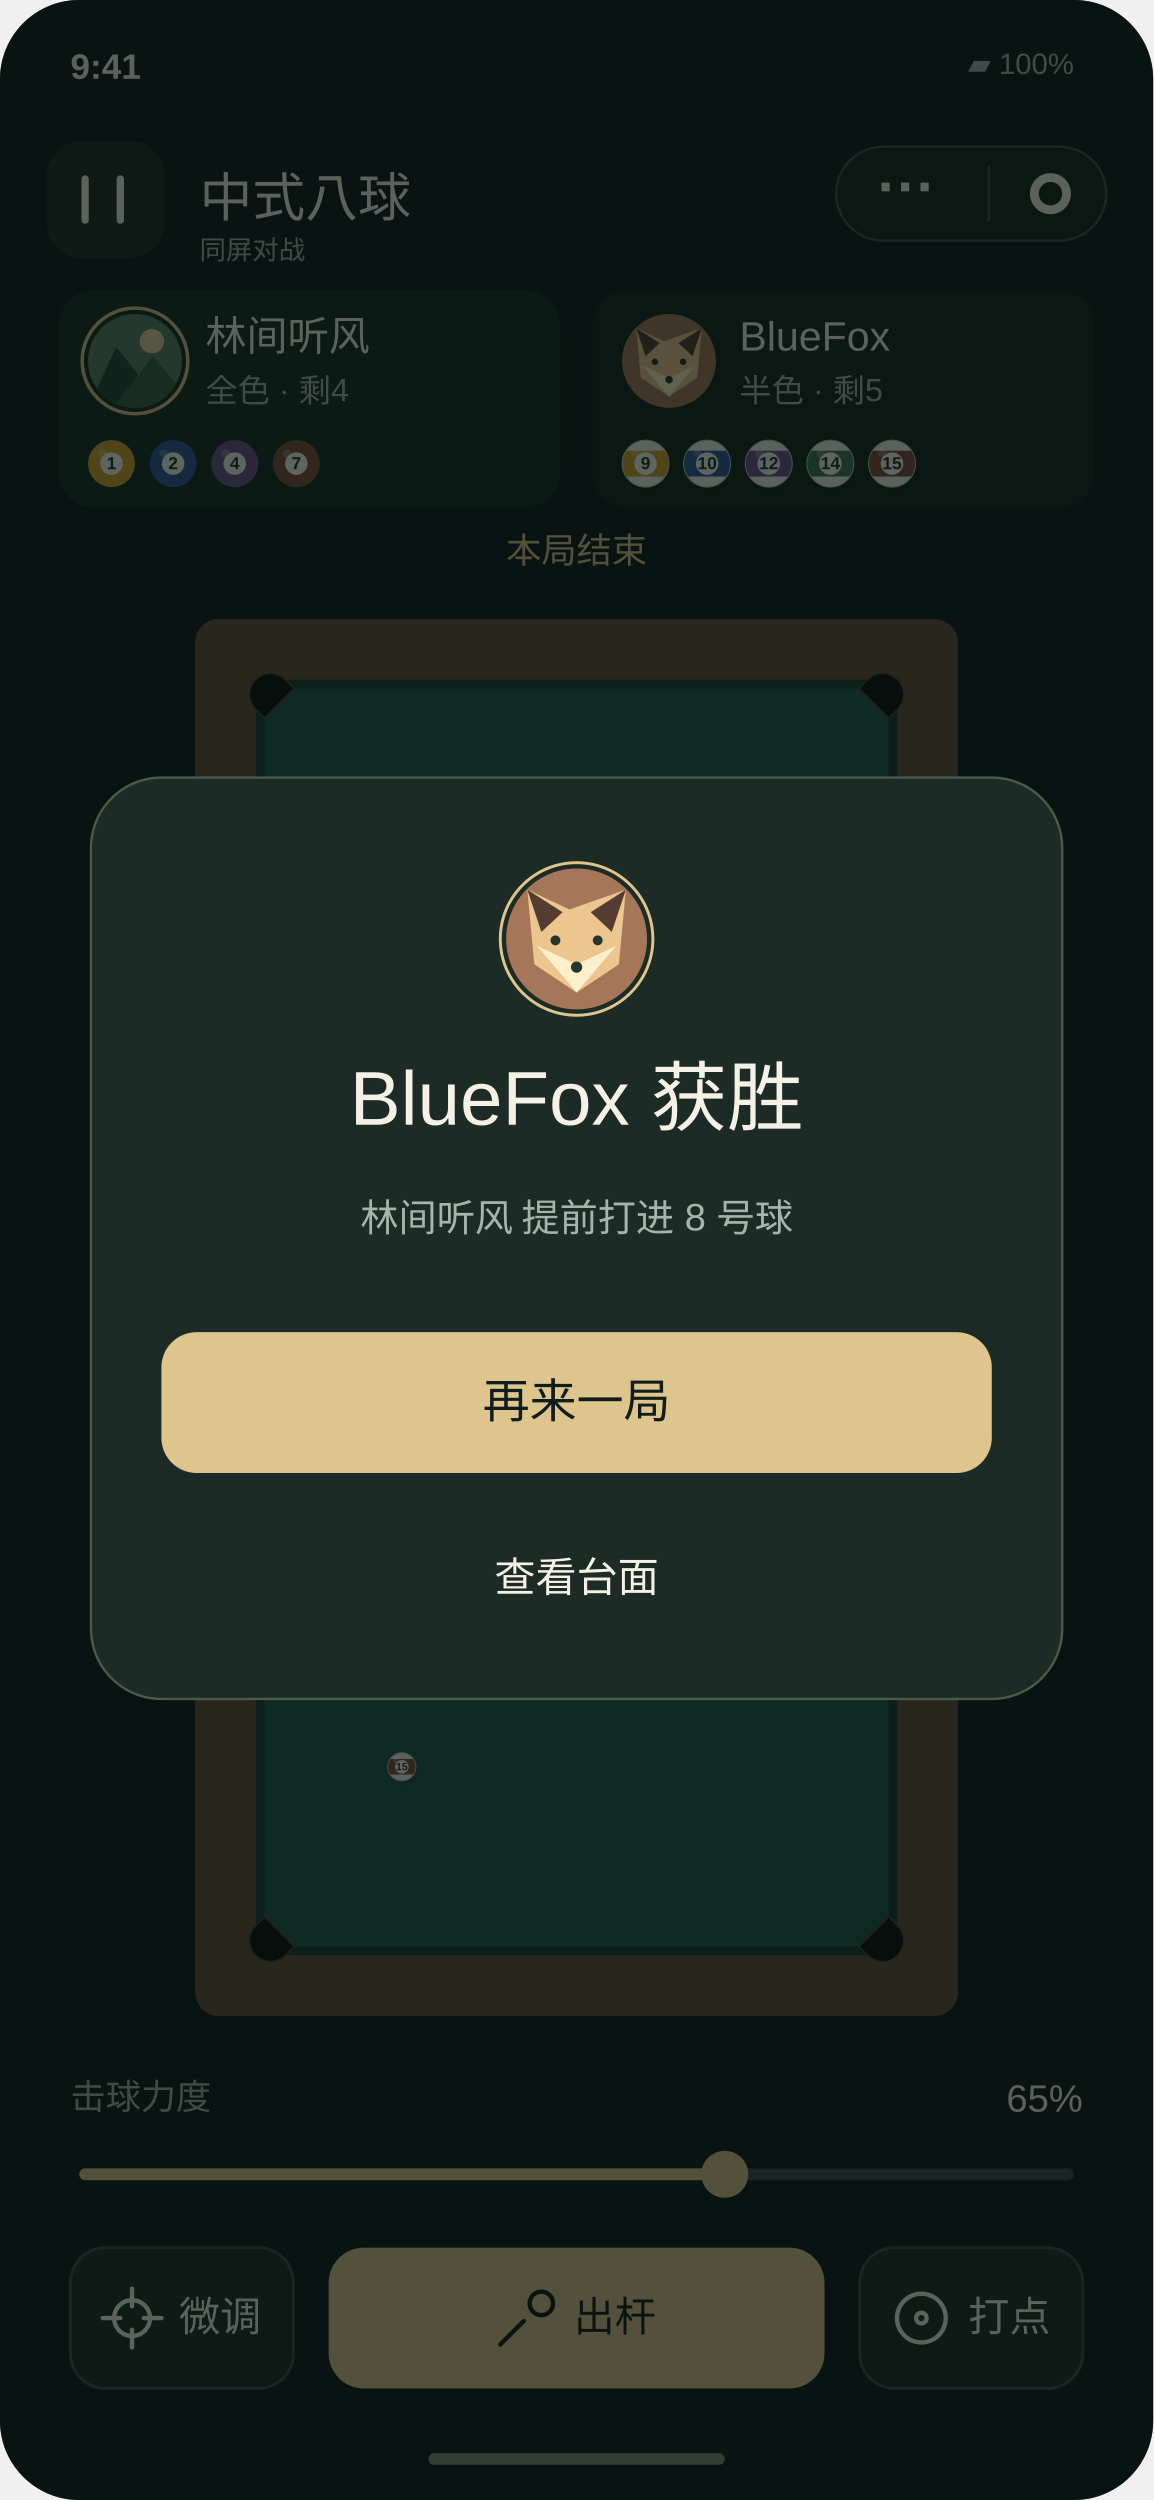
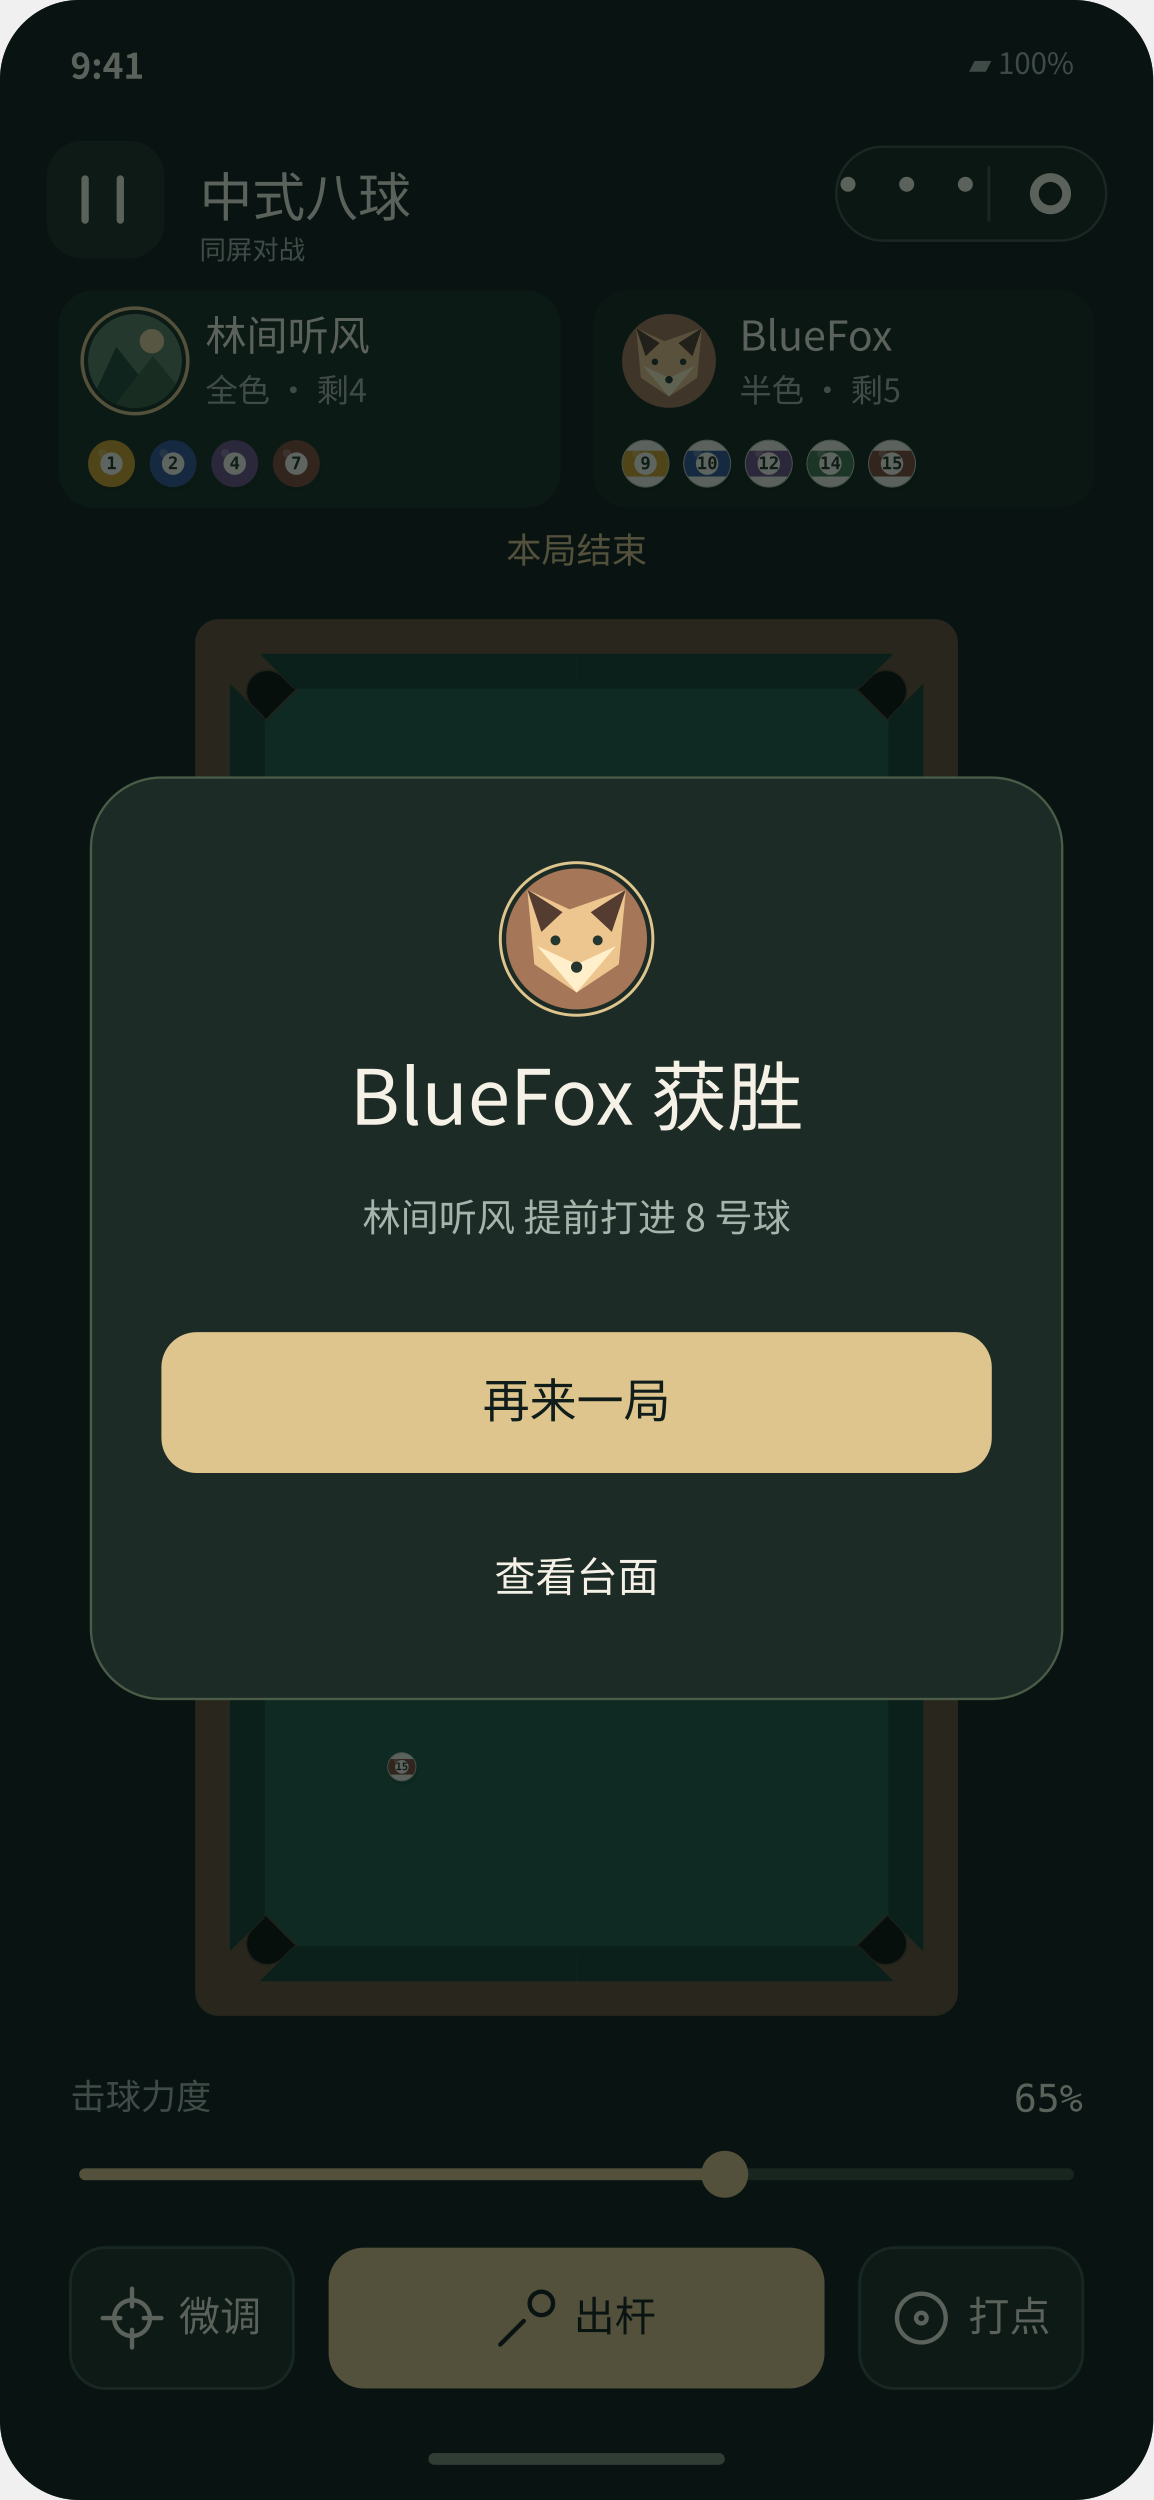
- <svg xmlns="http://www.w3.org/2000/svg" width="393" height="852" viewBox="0 0 393 852" data-design-version="1.12" data-pocket-profile="not-finalized">
+ <svg xmlns="http://www.w3.org/2000/svg" width="393" height="852" viewBox="0 0 393 852" data-design-version="1.13" data-pocket-profile="not-finalized">
  <rect x="0" y="0" width="393" height="852" rx="27" fill="#101D1B" stroke="none" stroke-width="1" opacity="1" />
-   <text x="24" y="26.84" text-anchor="start" font-family="Arial Unicode MS,PingFang SC,Arial,sans-serif" font-size="12" fill="#F5F1E6" font-weight="700">9:41</text>
-   <text x="366" y="25.2" text-anchor="end" font-family="Arial Unicode MS,PingFang SC,Arial,sans-serif" font-size="10" fill="#A6B5AC" font-weight="400">▰  100%</text>
+   <text x="24" y="26.84" text-anchor="start" font-family="PingFang SC, Noto Sans CJK SC, Arial, sans-serif" font-size="12" fill="#F5F1E6" font-weight="700">9:41</text>
+   <text x="366" y="25.2" text-anchor="end" font-family="PingFang SC, Noto Sans CJK SC, Arial, sans-serif" font-size="10" fill="#A6B5AC" font-weight="400">▰  100%</text>
  <rect x="16" y="48" width="40" height="40" rx="12" fill="#1C2B25" stroke="none" stroke-width="1" opacity="1" />
  <line x1="29" y1="61" x2="29" y2="75" stroke="#F5F1E6" stroke-width="2.5" stroke-linecap="round" stroke-linejoin="round" />
  <line x1="41" y1="61" x2="41" y2="75" stroke="#F5F1E6" stroke-width="2.5" stroke-linecap="round" stroke-linejoin="round" />
-   <text x="68" y="73.76" text-anchor="start" font-family="Arial Unicode MS,PingFang SC,Arial,sans-serif" font-size="18" fill="#F5F1E6" font-weight="400">中式八球</text>
-   <text x="68" y="88.38" text-anchor="start" font-family="Arial Unicode MS,PingFang SC,Arial,sans-serif" font-size="9" fill="#A6B5AC" font-weight="400">同屏对战</text>
+   <text x="68" y="73.76" text-anchor="start" font-family="PingFang SC, Noto Sans CJK SC, Arial, sans-serif" font-size="18" fill="#F5F1E6" font-weight="400">中式八球</text>
+   <text x="68" y="88.38" text-anchor="start" font-family="PingFang SC, Noto Sans CJK SC, Arial, sans-serif" font-size="9" fill="#A6B5AC" font-weight="400">同屏对战</text>
  <rect x="285" y="50" width="92" height="32" rx="16" fill="#15241F" stroke="#425348" stroke-width="0.8" opacity="1" />
-   <text x="309" y="70.4" text-anchor="middle" font-family="Arial Unicode MS,PingFang SC,Arial,sans-serif" font-size="20" fill="#F5F1E6" font-weight="700">···</text>
+   <text x="309" y="70.4" text-anchor="middle" font-family="PingFang SC, Noto Sans CJK SC, Arial, sans-serif" font-size="20" fill="#F5F1E6" font-weight="700">···</text>
  <line x1="337" y1="57" x2="337" y2="75" stroke="#425348" stroke-width="1" stroke-linecap="round" stroke-linejoin="round" />
  <circle cx="358" cy="66" r="7" fill="#F5F1E6" stroke="none" stroke-width="1" opacity="1" />
  <circle cx="358" cy="66" r="4" fill="#15241F" stroke="none" stroke-width="1" opacity="1" />
  <rect x="20" y="99" width="171" height="74" rx="12" fill="#182B23" stroke="none" stroke-width="1" opacity="1" />
  <circle cx="46.0" cy="123.0" r="16.0" fill="#5C7F6A" stroke="none" stroke-width="1" opacity="1" />
  <defs>
    <clipPath id="circleclip15">
      <circle cx="46.0" cy="123.0" r="16.0" />
    </clipPath>
  </defs>
  <g clip-path="url(#circleclip15)">
    <circle cx="51.76" cy="116.28" r="4.16" fill="#E7D4A3" stroke="none" stroke-width="1" opacity="1" />
    <polygon points="30,139 39.6,118.2 56.24,139" fill="#1F493A" />
    <polygon points="38.32,139 52.08,121.4 66.8,139" fill="#395F47" />
  </g>
  <circle cx="46.0" cy="123.0" r="18.0" fill="none" stroke="#DEC58D" stroke-width="1.2" />
-   <text x="70" y="119.48" text-anchor="start" font-family="Arial Unicode MS,PingFang SC,Arial,sans-serif" font-size="14" fill="#F5F1E6" font-weight="400">林间听风</text>
-   <text x="70" y="137.02" text-anchor="start" font-family="Arial Unicode MS,PingFang SC,Arial,sans-serif" font-size="11" fill="#A6B5AC" font-weight="400">全色 · 剩4</text>
+   <text x="70" y="119.48" text-anchor="start" font-family="PingFang SC, Noto Sans CJK SC, Arial, sans-serif" font-size="14" fill="#F5F1E6" font-weight="400">林间听风</text>
+   <text x="70" y="137.02" text-anchor="start" font-family="PingFang SC, Noto Sans CJK SC, Arial, sans-serif" font-size="11" fill="#A6B5AC" font-weight="400">全色 · 剩4</text>
  <circle cx="38.8" cy="159.6" r="8" fill="#09261B" stroke="none" stroke-width="1" opacity="0.22" />
  <circle cx="38" cy="158" r="8" fill="#D3A32B" stroke="none" stroke-width="1" opacity="1" />
  <circle cx="38" cy="158" r="3.84" fill="#FCF9F0" stroke="none" stroke-width="1" opacity="1" />
-   <text x="38" y="159.894" text-anchor="middle" font-family="Arial Unicode MS,PingFang SC,Arial,sans-serif" font-size="5.92" fill="#223328" font-weight="700">1</text>
+   <text x="38" y="159.894" text-anchor="middle" font-family="Menlo, Consolas, monospace" font-size="5.92" fill="#223328" font-weight="700">1</text>
  <circle cx="34.8" cy="154.48" r="1.44" fill="#FFFFFF" stroke="none" stroke-width="1" opacity="0.22" />
  <circle cx="59.8" cy="159.6" r="8" fill="#09261B" stroke="none" stroke-width="1" opacity="0.22" />
  <circle cx="59" cy="158" r="8" fill="#31599A" stroke="none" stroke-width="1" opacity="1" />
  <circle cx="59" cy="158" r="3.84" fill="#FCF9F0" stroke="none" stroke-width="1" opacity="1" />
-   <text x="59" y="159.894" text-anchor="middle" font-family="Arial Unicode MS,PingFang SC,Arial,sans-serif" font-size="5.92" fill="#223328" font-weight="700">2</text>
+   <text x="59" y="159.894" text-anchor="middle" font-family="Menlo, Consolas, monospace" font-size="5.92" fill="#223328" font-weight="700">2</text>
  <circle cx="55.8" cy="154.48" r="1.44" fill="#FFFFFF" stroke="none" stroke-width="1" opacity="0.22" />
  <circle cx="80.8" cy="159.6" r="8" fill="#09261B" stroke="none" stroke-width="1" opacity="0.22" />
  <circle cx="80" cy="158" r="8" fill="#73538D" stroke="none" stroke-width="1" opacity="1" />
  <circle cx="80" cy="158" r="3.84" fill="#FCF9F0" stroke="none" stroke-width="1" opacity="1" />
-   <text x="80" y="159.894" text-anchor="middle" font-family="Arial Unicode MS,PingFang SC,Arial,sans-serif" font-size="5.92" fill="#223328" font-weight="700">4</text>
+   <text x="80" y="159.894" text-anchor="middle" font-family="Menlo, Consolas, monospace" font-size="5.92" fill="#223328" font-weight="700">4</text>
  <circle cx="76.8" cy="154.48" r="1.44" fill="#FFFFFF" stroke="none" stroke-width="1" opacity="0.22" />
  <circle cx="101.8" cy="159.6" r="8" fill="#09261B" stroke="none" stroke-width="1" opacity="0.22" />
  <circle cx="101" cy="158" r="8" fill="#824B3D" stroke="none" stroke-width="1" opacity="1" />
  <circle cx="101" cy="158" r="3.84" fill="#FCF9F0" stroke="none" stroke-width="1" opacity="1" />
-   <text x="101" y="159.894" text-anchor="middle" font-family="Arial Unicode MS,PingFang SC,Arial,sans-serif" font-size="5.92" fill="#223328" font-weight="700">7</text>
+   <text x="101" y="159.894" text-anchor="middle" font-family="Menlo, Consolas, monospace" font-size="5.92" fill="#223328" font-weight="700">7</text>
  <circle cx="97.8" cy="154.48" r="1.44" fill="#FFFFFF" stroke="none" stroke-width="1" opacity="0.22" />
  <rect x="202" y="99" width="171" height="74" rx="12" fill="#14231E" stroke="none" stroke-width="1" opacity="1" />
  <circle cx="228.0" cy="123.0" r="16.0" fill="#A67658" stroke="none" stroke-width="1" opacity="1" />
  <defs>
    <clipPath id="circleclip45">
      <circle cx="228.0" cy="123.0" r="16.0" />
    </clipPath>
  </defs>
  <g clip-path="url(#circleclip45)">
    <polygon points="216.8,111.8 226.4,116.28 239.2,111.8 237.6,128.76 228.0,135.16 218.4,128.76" fill="#EDC58F" />
    <polygon points="216.8,111.8 224.8,116.92 220.0,121.4" fill="#553C31" />
    <polygon points="239.2,111.8 231.2,116.92 236.0,121.4" fill="#553C31" />
    <polygon points="219.04,124.6 228.0,128.76 236.96,124.6 228.0,135.16" fill="#FFF0CB" />
    <circle cx="223.2" cy="123.32" r="1.12" fill="#24362D" stroke="none" stroke-width="1" opacity="1" />
    <circle cx="232.8" cy="123.32" r="1.12" fill="#24362D" stroke="none" stroke-width="1" opacity="1" />
    <circle cx="228.0" cy="129.4" r="1.28" fill="#24362D" stroke="none" stroke-width="1" opacity="1" />
  </g>
-   <text x="252" y="119.48" text-anchor="start" font-family="Arial Unicode MS,PingFang SC,Arial,sans-serif" font-size="14" fill="#F5F1E6" font-weight="400">BlueFox</text>
-   <text x="252" y="137.02" text-anchor="start" font-family="Arial Unicode MS,PingFang SC,Arial,sans-serif" font-size="11" fill="#A6B5AC" font-weight="400">半色 · 剩5</text>
+   <text x="252" y="119.48" text-anchor="start" font-family="PingFang SC, Noto Sans CJK SC, Arial, sans-serif" font-size="14" fill="#F5F1E6" font-weight="400">BlueFox</text>
+   <text x="252" y="137.02" text-anchor="start" font-family="PingFang SC, Noto Sans CJK SC, Arial, sans-serif" font-size="11" fill="#A6B5AC" font-weight="400">半色 · 剩5</text>
  <circle cx="220.8" cy="159.6" r="8" fill="#09261B" stroke="none" stroke-width="1" opacity="0.22" />
  <circle cx="220" cy="158" r="8" fill="#F5F2E8" stroke="none" stroke-width="1" opacity="1" />
  <defs>
    <clipPath id="circleclip58">
      <circle cx="220" cy="158" r="8" />
    </clipPath>
  </defs>
  <g clip-path="url(#circleclip58)">
    <polygon points="211.6,153.6 228.4,153.6 228.4,162.4 211.6,162.4" fill="#D3A32B" />
  </g>
  <circle cx="220" cy="158" r="8" fill="none" stroke="#B9C3B5" stroke-width="0.35" />
  <circle cx="220" cy="158" r="3.84" fill="#FCF9F0" stroke="none" stroke-width="1" opacity="1" />
-   <text x="220" y="159.894" text-anchor="middle" font-family="Arial Unicode MS,PingFang SC,Arial,sans-serif" font-size="5.92" fill="#223328" font-weight="700">9</text>
+   <text x="220" y="159.894" text-anchor="middle" font-family="Menlo, Consolas, monospace" font-size="5.92" fill="#223328" font-weight="700">9</text>
  <circle cx="216.8" cy="154.48" r="1.44" fill="#FFFFFF" stroke="none" stroke-width="1" opacity="0.22" />
  <circle cx="241.8" cy="159.6" r="8" fill="#09261B" stroke="none" stroke-width="1" opacity="0.22" />
  <circle cx="241" cy="158" r="8" fill="#F5F2E8" stroke="none" stroke-width="1" opacity="1" />
  <defs>
    <clipPath id="circleclip67">
      <circle cx="241" cy="158" r="8" />
    </clipPath>
  </defs>
  <g clip-path="url(#circleclip67)">
    <polygon points="232.6,153.6 249.4,153.6 249.4,162.4 232.6,162.4" fill="#31599A" />
  </g>
  <circle cx="241" cy="158" r="8" fill="none" stroke="#B9C3B5" stroke-width="0.35" />
  <circle cx="241" cy="158" r="3.84" fill="#FCF9F0" stroke="none" stroke-width="1" opacity="1" />
-   <text x="241" y="159.894" text-anchor="middle" font-family="Arial Unicode MS,PingFang SC,Arial,sans-serif" font-size="5.92" fill="#223328" font-weight="700">10</text>
+   <text x="241" y="159.894" text-anchor="middle" font-family="Menlo, Consolas, monospace" font-size="5.92" fill="#223328" font-weight="700">10</text>
  <circle cx="237.8" cy="154.48" r="1.44" fill="#FFFFFF" stroke="none" stroke-width="1" opacity="0.22" />
  <circle cx="262.8" cy="159.6" r="8" fill="#09261B" stroke="none" stroke-width="1" opacity="0.22" />
  <circle cx="262" cy="158" r="8" fill="#F5F2E8" stroke="none" stroke-width="1" opacity="1" />
  <defs>
    <clipPath id="circleclip76">
      <circle cx="262" cy="158" r="8" />
    </clipPath>
  </defs>
  <g clip-path="url(#circleclip76)">
    <polygon points="253.6,153.6 270.4,153.6 270.4,162.4 253.6,162.4" fill="#73538D" />
  </g>
  <circle cx="262" cy="158" r="8" fill="none" stroke="#B9C3B5" stroke-width="0.35" />
  <circle cx="262" cy="158" r="3.84" fill="#FCF9F0" stroke="none" stroke-width="1" opacity="1" />
-   <text x="262" y="159.894" text-anchor="middle" font-family="Arial Unicode MS,PingFang SC,Arial,sans-serif" font-size="5.92" fill="#223328" font-weight="700">12</text>
+   <text x="262" y="159.894" text-anchor="middle" font-family="Menlo, Consolas, monospace" font-size="5.92" fill="#223328" font-weight="700">12</text>
  <circle cx="258.8" cy="154.48" r="1.44" fill="#FFFFFF" stroke="none" stroke-width="1" opacity="0.22" />
  <circle cx="283.8" cy="159.6" r="8" fill="#09261B" stroke="none" stroke-width="1" opacity="0.22" />
  <circle cx="283" cy="158" r="8" fill="#F5F2E8" stroke="none" stroke-width="1" opacity="1" />
  <defs>
    <clipPath id="circleclip85">
      <circle cx="283" cy="158" r="8" />
    </clipPath>
  </defs>
  <g clip-path="url(#circleclip85)">
    <polygon points="274.6,153.6 291.4,153.6 291.4,162.4 274.6,162.4" fill="#427852" />
  </g>
  <circle cx="283" cy="158" r="8" fill="none" stroke="#B9C3B5" stroke-width="0.35" />
  <circle cx="283" cy="158" r="3.84" fill="#FCF9F0" stroke="none" stroke-width="1" opacity="1" />
-   <text x="283" y="159.894" text-anchor="middle" font-family="Arial Unicode MS,PingFang SC,Arial,sans-serif" font-size="5.92" fill="#223328" font-weight="700">14</text>
+   <text x="283" y="159.894" text-anchor="middle" font-family="Menlo, Consolas, monospace" font-size="5.92" fill="#223328" font-weight="700">14</text>
  <circle cx="279.8" cy="154.48" r="1.44" fill="#FFFFFF" stroke="none" stroke-width="1" opacity="0.22" />
  <circle cx="304.8" cy="159.6" r="8" fill="#09261B" stroke="none" stroke-width="1" opacity="0.22" />
  <circle cx="304" cy="158" r="8" fill="#F5F2E8" stroke="none" stroke-width="1" opacity="1" />
  <defs>
    <clipPath id="circleclip94">
      <circle cx="304" cy="158" r="8" />
    </clipPath>
  </defs>
  <g clip-path="url(#circleclip94)">
    <polygon points="295.6,153.6 312.4,153.6 312.4,162.4 295.6,162.4" fill="#824B3D" />
  </g>
  <circle cx="304" cy="158" r="8" fill="none" stroke="#B9C3B5" stroke-width="0.35" />
  <circle cx="304" cy="158" r="3.84" fill="#FCF9F0" stroke="none" stroke-width="1" opacity="1" />
-   <text x="304" y="159.894" text-anchor="middle" font-family="Arial Unicode MS,PingFang SC,Arial,sans-serif" font-size="5.92" fill="#223328" font-weight="700">15</text>
+   <text x="304" y="159.894" text-anchor="middle" font-family="Menlo, Consolas, monospace" font-size="5.92" fill="#223328" font-weight="700">15</text>
  <circle cx="300.8" cy="154.48" r="1.44" fill="#FFFFFF" stroke="none" stroke-width="1" opacity="0.22" />
-   <text x="196.5" y="191.84" text-anchor="middle" font-family="Arial Unicode MS,PingFang SC,Arial,sans-serif" font-size="12" fill="#DEC58D" font-weight="400">本局结束</text>
+   <text x="196.5" y="191.84" text-anchor="middle" font-family="PingFang SC, Noto Sans CJK SC, Arial, sans-serif" font-size="12" fill="#DEC58D" font-weight="400">本局结束</text>
  <g data-table-reference="JOY Q8 Pro" data-pocket-status="candidate-mouth-width-unverified-rear-profile">
    <rect x="66.528" y="211.0" width="259.943" height="476.0" rx="8" fill="#69503A" />
    <rect x="87.16" y="231.631" width="218.681" height="434.738" rx="3" fill="#163E34" />
    <rect x="90.16" y="234.631" width="212.681" height="428.738" fill="#21584B" />
-     <path data-role="pocket-visual-prototype" d="M 100.305,234.631 L 97.261,231.588 L 96.74,231.115 L 96.174,230.695 L 95.57,230.334 L 94.934,230.033 L 94.271,229.795 L 93.588,229.624 L 92.892,229.521 L 92.189,229.486 L 91.485,229.521 L 90.789,229.624 L 90.106,229.795 L 89.443,230.033 L 88.807,230.334 L 88.203,230.695 L 87.638,231.115 L 87.116,231.588 L 86.643,232.109 L 86.224,232.675 L 85.862,233.279 L 85.561,233.915 L 85.324,234.578 L 85.153,235.261 L 85.049,235.957 L 85.015,236.66 L 85.049,237.363 L 85.153,238.06 L 85.324,238.743 L 85.561,239.406 L 85.862,240.042 L 86.224,240.646 L 86.643,241.211 L 87.116,241.733 L 90.16,244.776 Z" fill="#080E0C" stroke="#503F2E" stroke-width="0.574" />
-     <path data-role="pocket-visual-prototype" d="M 90.16,442.079 L 86.007,442.079 L 85.329,442.113 L 84.657,442.212 L 83.998,442.377 L 83.359,442.606 L 82.745,442.897 L 82.162,443.246 L 81.617,443.65 L 81.114,444.106 L 80.658,444.61 L 80.253,445.155 L 79.904,445.738 L 79.613,446.352 L 79.385,446.991 L 79.22,447.65 L 79.12,448.322 L 79.087,449 L 79.12,449.678 L 79.22,450.35 L 79.385,451.009 L 79.613,451.648 L 79.904,452.262 L 80.253,452.845 L 80.658,453.39 L 81.114,453.894 L 81.617,454.35 L 82.162,454.754 L 82.745,455.103 L 83.359,455.394 L 83.998,455.623 L 84.657,455.788 L 85.329,455.887 L 86.007,455.921 L 90.16,455.921 Z" fill="#080E0C" stroke="#503F2E" stroke-width="0.554" />
-     <path data-role="pocket-visual-prototype" d="M 90.16,653.224 L 87.116,656.267 L 86.643,656.789 L 86.224,657.354 L 85.862,657.958 L 85.561,658.594 L 85.324,659.257 L 85.153,659.94 L 85.049,660.637 L 85.015,661.34 L 85.049,662.043 L 85.153,662.739 L 85.324,663.422 L 85.561,664.085 L 85.862,664.721 L 86.224,665.325 L 86.643,665.891 L 87.116,666.412 L 87.638,666.885 L 88.203,667.305 L 88.807,667.666 L 89.443,667.967 L 90.106,668.205 L 90.789,668.376 L 91.485,668.479 L 92.189,668.514 L 92.892,668.479 L 93.588,668.376 L 94.271,668.205 L 94.934,667.967 L 95.57,667.666 L 96.174,667.305 L 96.74,666.885 L 97.261,666.412 L 100.305,663.369 Z" fill="#080E0C" stroke="#503F2E" stroke-width="0.574" />
-     <path data-role="pocket-visual-prototype" d="M 302.84,244.776 L 305.884,241.733 L 306.357,241.211 L 306.776,240.646 L 307.138,240.042 L 307.439,239.406 L 307.676,238.743 L 307.847,238.06 L 307.951,237.363 L 307.985,236.66 L 307.951,235.957 L 307.847,235.261 L 307.676,234.578 L 307.439,233.915 L 307.138,233.279 L 306.776,232.675 L 306.357,232.109 L 305.884,231.588 L 305.362,231.115 L 304.797,230.695 L 304.193,230.334 L 303.557,230.033 L 302.894,229.795 L 302.211,229.624 L 301.515,229.521 L 300.811,229.486 L 300.108,229.521 L 299.412,229.624 L 298.729,229.795 L 298.066,230.033 L 297.43,230.334 L 296.826,230.695 L 296.26,231.115 L 295.739,231.588 L 292.695,234.631 Z" fill="#080E0C" stroke="#503F2E" stroke-width="0.574" />
-     <path data-role="pocket-visual-prototype" d="M 302.84,455.921 L 306.993,455.921 L 307.671,455.887 L 308.343,455.788 L 309.002,455.623 L 309.641,455.394 L 310.255,455.103 L 310.838,454.754 L 311.383,454.35 L 311.886,453.894 L 312.342,453.39 L 312.747,452.845 L 313.096,452.262 L 313.387,451.648 L 313.615,451.009 L 313.78,450.35 L 313.88,449.678 L 313.913,449 L 313.88,448.322 L 313.78,447.65 L 313.615,446.991 L 313.387,446.352 L 313.096,445.738 L 312.747,445.155 L 312.342,444.61 L 311.886,444.106 L 311.383,443.65 L 310.838,443.246 L 310.255,442.897 L 309.641,442.606 L 309.002,442.377 L 308.343,442.212 L 307.671,442.113 L 306.993,442.079 L 302.84,442.079 Z" fill="#080E0C" stroke="#503F2E" stroke-width="0.554" />
-     <path data-role="pocket-visual-prototype" d="M 292.695,663.369 L 295.739,666.412 L 296.26,666.885 L 296.826,667.305 L 297.43,667.666 L 298.066,667.967 L 298.729,668.205 L 299.412,668.376 L 300.108,668.479 L 300.811,668.514 L 301.515,668.479 L 302.211,668.376 L 302.894,668.205 L 303.557,667.967 L 304.193,667.666 L 304.797,667.305 L 305.362,666.885 L 305.884,666.412 L 306.357,665.891 L 306.776,665.325 L 307.138,664.721 L 307.439,664.085 L 307.676,663.422 L 307.847,662.739 L 307.951,662.043 L 307.985,661.34 L 307.951,660.637 L 307.847,659.94 L 307.676,659.257 L 307.439,658.594 L 307.138,657.958 L 306.776,657.354 L 306.357,656.789 L 305.884,656.267 L 302.84,653.224 Z" fill="#080E0C" stroke="#503F2E" stroke-width="0.574" />
+     <path data-role="pocket-visual-prototype" d="M 90.16,245.775 L 90.157,245.657 L 90.148,245.539 L 90.133,245.422 L 90.113,245.305 L 90.087,245.189 L 90.056,245.075 L 90.019,244.963 L 89.976,244.852 L 89.928,244.744 L 89.875,244.639 L 89.816,244.536 L 89.753,244.436 L 89.685,244.339 L 89.612,244.245 L 89.535,244.156 L 89.453,244.07 L 86.043,240.659 L 85.57,240.138 L 85.15,239.572 L 84.789,238.969 L 84.488,238.332 L 84.25,237.669 L 84.079,236.986 L 83.976,236.29 L 83.941,235.587 L 83.976,234.884 L 84.079,234.187 L 84.25,233.504 L 84.488,232.842 L 84.789,232.205 L 85.15,231.601 L 85.57,231.036 L 86.043,230.514 L 86.564,230.041 L 87.13,229.622 L 87.734,229.26 L 88.37,228.959 L 89.033,228.722 L 89.716,228.551 L 90.412,228.448 L 91.115,228.413 L 91.818,228.448 L 92.515,228.551 L 93.198,228.722 L 93.861,228.959 L 94.497,229.26 L 95.101,229.622 L 95.666,230.041 L 96.188,230.514 L 99.598,233.925 L 99.684,234.006 L 99.774,234.084 L 99.867,234.157 L 99.964,234.225 L 100.064,234.288 L 100.167,234.346 L 100.273,234.4 L 100.381,234.448 L 100.491,234.49 L 100.604,234.527 L 100.718,234.559 L 100.833,234.585 L 100.95,234.605 L 101.067,234.62 L 101.185,234.628 L 101.304,234.631 Z" fill="#080E0C" stroke="#503F2E" stroke-width="0.574" />
+     <path data-role="pocket-visual-prototype" d="M 90.16,458.332 L 90.148,458.096 L 90.113,457.862 L 90.056,457.632 L 89.976,457.409 L 89.875,457.195 L 89.753,456.992 L 89.612,456.802 L 89.453,456.627 L 89.278,456.468 L 89.088,456.327 L 88.885,456.205 L 88.671,456.104 L 88.448,456.024 L 88.218,455.967 L 87.984,455.932 L 87.748,455.921 L 82.925,455.921 L 82.246,455.887 L 81.574,455.788 L 80.916,455.623 L 80.276,455.394 L 79.662,455.103 L 79.08,454.754 L 78.534,454.35 L 78.031,453.894 L 77.575,453.39 L 77.17,452.845 L 76.821,452.262 L 76.531,451.648 L 76.302,451.009 L 76.137,450.35 L 76.037,449.678 L 76.004,449 L 76.037,448.322 L 76.137,447.65 L 76.302,446.991 L 76.531,446.352 L 76.821,445.738 L 77.17,445.155 L 77.575,444.61 L 78.031,444.106 L 78.534,443.65 L 79.08,443.246 L 79.662,442.897 L 80.276,442.606 L 80.916,442.377 L 81.574,442.212 L 82.246,442.113 L 82.925,442.079 L 87.748,442.079 L 87.984,442.068 L 88.218,442.033 L 88.448,441.976 L 88.671,441.896 L 88.885,441.795 L 89.088,441.673 L 89.278,441.532 L 89.453,441.373 L 89.612,441.198 L 89.753,441.008 L 89.875,440.805 L 89.976,440.591 L 90.056,440.368 L 90.113,440.138 L 90.148,439.904 L 90.16,439.668 Z" fill="#080E0C" stroke="#503F2E" stroke-width="0.554" />
+     <path data-role="pocket-visual-prototype" d="M 101.304,663.369 L 101.185,663.372 L 101.067,663.38 L 100.95,663.395 L 100.833,663.415 L 100.718,663.441 L 100.604,663.473 L 100.491,663.51 L 100.381,663.552 L 100.273,663.6 L 100.167,663.654 L 100.064,663.712 L 99.964,663.775 L 99.867,663.843 L 99.774,663.916 L 99.684,663.994 L 99.598,664.075 L 96.188,667.486 L 95.666,667.959 L 95.101,668.378 L 94.497,668.74 L 93.861,669.041 L 93.198,669.278 L 92.515,669.449 L 91.818,669.552 L 91.115,669.587 L 90.412,669.552 L 89.716,669.449 L 89.033,669.278 L 88.37,669.041 L 87.734,668.74 L 87.13,668.378 L 86.564,667.959 L 86.043,667.486 L 85.57,666.964 L 85.15,666.399 L 84.789,665.795 L 84.488,665.158 L 84.25,664.496 L 84.079,663.813 L 83.976,663.116 L 83.941,662.413 L 83.976,661.71 L 84.079,661.014 L 84.25,660.331 L 84.488,659.668 L 84.789,659.031 L 85.15,658.428 L 85.57,657.862 L 86.043,657.341 L 89.453,653.93 L 89.535,653.844 L 89.612,653.755 L 89.685,653.661 L 89.753,653.564 L 89.816,653.464 L 89.875,653.361 L 89.928,653.256 L 89.976,653.148 L 90.019,653.037 L 90.056,652.925 L 90.087,652.811 L 90.113,652.695 L 90.133,652.578 L 90.148,652.461 L 90.157,652.343 L 90.16,652.225 Z" fill="#080E0C" stroke="#503F2E" stroke-width="0.574" />
+     <path data-role="pocket-visual-prototype" d="M 291.696,234.631 L 291.815,234.628 L 291.933,234.62 L 292.05,234.605 L 292.167,234.585 L 292.282,234.559 L 292.396,234.527 L 292.509,234.49 L 292.619,234.448 L 292.727,234.4 L 292.833,234.346 L 292.936,234.288 L 293.036,234.225 L 293.133,234.157 L 293.226,234.084 L 293.316,234.006 L 293.402,233.925 L 296.812,230.514 L 297.334,230.041 L 297.899,229.622 L 298.503,229.26 L 299.139,228.959 L 299.802,228.722 L 300.485,228.551 L 301.182,228.448 L 301.885,228.413 L 302.588,228.448 L 303.284,228.551 L 303.967,228.722 L 304.63,228.959 L 305.266,229.26 L 305.87,229.622 L 306.436,230.041 L 306.957,230.514 L 307.43,231.036 L 307.85,231.601 L 308.211,232.205 L 308.512,232.842 L 308.75,233.504 L 308.921,234.187 L 309.024,234.884 L 309.059,235.587 L 309.024,236.29 L 308.921,236.986 L 308.75,237.669 L 308.512,238.332 L 308.211,238.969 L 307.85,239.572 L 307.43,240.138 L 306.957,240.659 L 303.547,244.07 L 303.465,244.156 L 303.388,244.245 L 303.315,244.339 L 303.247,244.436 L 303.184,244.536 L 303.125,244.639 L 303.072,244.744 L 303.024,244.852 L 302.981,244.963 L 302.944,245.075 L 302.913,245.189 L 302.887,245.305 L 302.867,245.422 L 302.852,245.539 L 302.843,245.657 L 302.84,245.775 Z" fill="#080E0C" stroke="#503F2E" stroke-width="0.574" />
+     <path data-role="pocket-visual-prototype" d="M 302.84,439.668 L 302.852,439.904 L 302.887,440.138 L 302.944,440.368 L 303.024,440.591 L 303.125,440.805 L 303.247,441.008 L 303.388,441.198 L 303.547,441.373 L 303.722,441.532 L 303.912,441.673 L 304.115,441.795 L 304.329,441.896 L 304.552,441.976 L 304.782,442.033 L 305.016,442.068 L 305.252,442.079 L 310.075,442.079 L 310.754,442.113 L 311.426,442.212 L 312.084,442.377 L 312.724,442.606 L 313.338,442.897 L 313.92,443.246 L 314.466,443.65 L 314.969,444.106 L 315.425,444.61 L 315.83,445.155 L 316.179,445.738 L 316.469,446.352 L 316.698,446.991 L 316.863,447.65 L 316.963,448.322 L 316.996,449 L 316.963,449.678 L 316.863,450.35 L 316.698,451.009 L 316.469,451.648 L 316.179,452.262 L 315.83,452.845 L 315.425,453.39 L 314.969,453.894 L 314.466,454.35 L 313.92,454.754 L 313.338,455.103 L 312.724,455.394 L 312.084,455.623 L 311.426,455.788 L 310.754,455.887 L 310.075,455.921 L 305.252,455.921 L 305.016,455.932 L 304.782,455.967 L 304.552,456.024 L 304.329,456.104 L 304.115,456.205 L 303.912,456.327 L 303.722,456.468 L 303.547,456.627 L 303.388,456.802 L 303.247,456.992 L 303.125,457.195 L 303.024,457.409 L 302.944,457.632 L 302.887,457.862 L 302.852,458.096 L 302.84,458.332 Z" fill="#080E0C" stroke="#503F2E" stroke-width="0.554" />
+     <path data-role="pocket-visual-prototype" d="M 302.84,652.225 L 302.843,652.343 L 302.852,652.461 L 302.867,652.578 L 302.887,652.695 L 302.913,652.811 L 302.944,652.925 L 302.981,653.037 L 303.024,653.148 L 303.072,653.256 L 303.125,653.361 L 303.184,653.464 L 303.247,653.564 L 303.315,653.661 L 303.388,653.755 L 303.465,653.844 L 303.547,653.93 L 306.957,657.341 L 307.43,657.862 L 307.85,658.428 L 308.211,659.031 L 308.512,659.668 L 308.75,660.331 L 308.921,661.014 L 309.024,661.71 L 309.059,662.413 L 309.024,663.116 L 308.921,663.813 L 308.75,664.496 L 308.512,665.158 L 308.211,665.795 L 307.85,666.399 L 307.43,666.964 L 306.957,667.486 L 306.436,667.959 L 305.87,668.378 L 305.266,668.74 L 304.63,669.041 L 303.967,669.278 L 303.284,669.449 L 302.588,669.552 L 301.885,669.587 L 301.182,669.552 L 300.485,669.449 L 299.802,669.278 L 299.139,669.041 L 298.503,668.74 L 297.899,668.378 L 297.334,667.959 L 296.812,667.486 L 293.402,664.075 L 293.316,663.994 L 293.226,663.916 L 293.133,663.843 L 293.036,663.775 L 292.936,663.712 L 292.833,663.654 L 292.727,663.6 L 292.619,663.552 L 292.509,663.51 L 292.396,663.473 L 292.282,663.441 L 292.167,663.415 L 292.05,663.395 L 291.933,663.38 L 291.815,663.372 L 291.696,663.369 Z" fill="#080E0C" stroke="#503F2E" stroke-width="0.574" />
+     <path d="M 78.344,442.079 L 87.748,442.079 L 87.984,442.068 L 88.218,442.033 L 88.448,441.976 L 88.671,441.896 L 88.885,441.795 L 89.088,441.673 L 89.278,441.532 L 89.453,441.373 L 89.612,441.198 L 89.753,441.008 L 89.875,440.805 L 89.976,440.591 L 90.056,440.368 L 90.113,440.138 L 90.148,439.904 L 90.16,439.668 L 90.16,245.775 L 90.157,245.657 L 90.148,245.539 L 90.133,245.422 L 90.113,245.305 L 90.087,245.189 L 90.056,245.075 L 90.019,244.963 L 89.976,244.852 L 89.928,244.744 L 89.875,244.639 L 89.816,244.536 L 89.753,244.436 L 89.685,244.339 L 89.612,244.245 L 89.535,244.156 L 89.453,244.07 L 78.344,232.961 Z" fill="#163E34" />
+     <path d="M 78.344,455.921 L 87.748,455.921 L 87.984,455.932 L 88.218,455.967 L 88.448,456.024 L 88.671,456.104 L 88.885,456.205 L 89.088,456.327 L 89.278,456.468 L 89.453,456.627 L 89.612,456.802 L 89.753,456.992 L 89.875,457.195 L 89.976,457.409 L 90.056,457.632 L 90.113,457.862 L 90.148,458.096 L 90.16,458.332 L 90.16,652.225 L 90.157,652.343 L 90.148,652.461 L 90.133,652.578 L 90.113,652.695 L 90.087,652.811 L 90.056,652.925 L 90.019,653.037 L 89.976,653.148 L 89.928,653.256 L 89.875,653.361 L 89.816,653.464 L 89.753,653.564 L 89.685,653.661 L 89.612,653.755 L 89.535,653.844 L 89.453,653.93 L 78.344,665.039 Z" fill="#163E34" />
+     <path d="M 314.656,442.079 L 305.252,442.079 L 305.016,442.068 L 304.782,442.033 L 304.552,441.976 L 304.329,441.896 L 304.115,441.795 L 303.912,441.673 L 303.722,441.532 L 303.547,441.373 L 303.388,441.198 L 303.247,441.008 L 303.125,440.805 L 303.024,440.591 L 302.944,440.368 L 302.887,440.138 L 302.852,439.904 L 302.84,439.668 L 302.84,245.775 L 302.843,245.657 L 302.852,245.539 L 302.867,245.422 L 302.887,245.305 L 302.913,245.189 L 302.944,245.075 L 302.981,244.963 L 303.024,244.852 L 303.072,244.744 L 303.125,244.639 L 303.184,244.536 L 303.247,244.436 L 303.315,244.339 L 303.388,244.245 L 303.465,244.156 L 303.547,244.07 L 314.656,232.961 Z" fill="#163E34" />
+     <path d="M 314.656,455.921 L 305.252,455.921 L 305.016,455.932 L 304.782,455.967 L 304.552,456.024 L 304.329,456.104 L 304.115,456.205 L 303.912,456.327 L 303.722,456.468 L 303.547,456.627 L 303.388,456.802 L 303.247,456.992 L 303.125,457.195 L 303.024,457.409 L 302.944,457.632 L 302.887,457.862 L 302.852,458.096 L 302.84,458.332 L 302.84,652.225 L 302.843,652.343 L 302.852,652.461 L 302.867,652.578 L 302.887,652.695 L 302.913,652.811 L 302.944,652.925 L 302.981,653.037 L 303.024,653.148 L 303.072,653.256 L 303.125,653.361 L 303.184,653.464 L 303.247,653.564 L 303.315,653.661 L 303.388,653.755 L 303.465,653.844 L 303.547,653.93 L 314.656,665.039 Z" fill="#163E34" />
+     <path d="M 196.5,234.631 L 101.304,234.631 L 101.185,234.628 L 101.067,234.62 L 100.95,234.605 L 100.833,234.585 L 100.718,234.559 L 100.604,234.527 L 100.491,234.49 L 100.381,234.448 L 100.273,234.4 L 100.167,234.346 L 100.064,234.288 L 99.964,234.225 L 99.867,234.157 L 99.774,234.084 L 99.684,234.006 L 99.598,233.925 L 88.489,222.816 L 196.5,222.816 Z" fill="#163E34" />
+     <path d="M 196.5,234.631 L 291.696,234.631 L 291.815,234.628 L 291.933,234.62 L 292.05,234.605 L 292.167,234.585 L 292.282,234.559 L 292.396,234.527 L 292.509,234.49 L 292.619,234.448 L 292.727,234.4 L 292.833,234.346 L 292.936,234.288 L 293.036,234.225 L 293.133,234.157 L 293.226,234.084 L 293.316,234.006 L 293.402,233.925 L 304.511,222.816 L 196.5,222.816 Z" fill="#163E34" />
+     <path d="M 196.5,663.369 L 101.304,663.369 L 101.185,663.372 L 101.067,663.38 L 100.95,663.395 L 100.833,663.415 L 100.718,663.441 L 100.604,663.473 L 100.491,663.51 L 100.381,663.552 L 100.273,663.6 L 100.167,663.654 L 100.064,663.712 L 99.964,663.775 L 99.867,663.843 L 99.774,663.916 L 99.684,663.994 L 99.598,664.075 L 88.489,675.184 L 196.5,675.184 Z" fill="#163E34" />
+     <path d="M 196.5,663.369 L 291.696,663.369 L 291.815,663.372 L 291.933,663.38 L 292.05,663.395 L 292.167,663.415 L 292.282,663.441 L 292.396,663.473 L 292.509,663.51 L 292.619,663.552 L 292.727,663.6 L 292.833,663.654 L 292.936,663.712 L 293.036,663.775 L 293.133,663.843 L 293.226,663.916 L 293.316,663.994 L 293.402,664.075 L 304.511,675.184 L 196.5,675.184 Z" fill="#163E34" />
  </g>
  <g transform="translate(11.58059 26.4615) scale(0.9410657)" data-role="state-composition-not-metrology">
    <g transform="translate(12.79014 29.10143) scale(0.9071429)" data-role="physical-ball-scale">
      <circle cx="138.54" cy="315.0" r="5.65" fill="#09261B" stroke="none" stroke-width="1" opacity="0.22" />
      <circle cx="137.74" cy="313.4" r="5.65" fill="#D3A32B" stroke="none" stroke-width="1" opacity="1" />
      <circle cx="137.74" cy="313.4" r="2.712" fill="#FCF9F0" stroke="none" stroke-width="1" opacity="1" />
-       <text x="137.74" y="314.738" text-anchor="middle" font-family="Arial Unicode MS,PingFang SC,Arial,sans-serif" font-size="4.181" fill="#223328" font-weight="700">1</text>
+       <text x="137.74" y="314.738" text-anchor="middle" font-family="Menlo, Consolas, monospace" font-size="4.181" fill="#223328" font-weight="700">1</text>
      <circle cx="135.48" cy="310.914" r="1.017" fill="#FFFFFF" stroke="none" stroke-width="1" opacity="0.22" />
    </g>
    <g transform="translate(22.44357 34.55771) scale(0.9071429)" data-role="physical-ball-scale">
      <circle cx="242.5" cy="373.76" r="5.65" fill="#09261B" stroke="none" stroke-width="1" opacity="0.22" />
      <circle cx="241.7" cy="372.16" r="5.65" fill="#31599A" stroke="none" stroke-width="1" opacity="1" />
      <circle cx="241.7" cy="372.16" r="2.712" fill="#FCF9F0" stroke="none" stroke-width="1" opacity="1" />
-       <text x="241.7" y="373.498" text-anchor="middle" font-family="Arial Unicode MS,PingFang SC,Arial,sans-serif" font-size="4.181" fill="#223328" font-weight="700">2</text>
+       <text x="241.7" y="373.498" text-anchor="middle" font-family="Menlo, Consolas, monospace" font-size="4.181" fill="#223328" font-weight="700">2</text>
      <circle cx="239.44" cy="369.674" r="1.017" fill="#FFFFFF" stroke="none" stroke-width="1" opacity="0.22" />
    </g>
    <g transform="translate(17.61686 40.014) scale(0.9071429)" data-role="physical-ball-scale">
      <circle cx="190.52" cy="432.52" r="5.65" fill="#09261B" stroke="none" stroke-width="1" opacity="0.22" />
      <circle cx="189.72" cy="430.92" r="5.65" fill="#73538D" stroke="none" stroke-width="1" opacity="1" />
      <circle cx="189.72" cy="430.92" r="2.712" fill="#FCF9F0" stroke="none" stroke-width="1" opacity="1" />
-       <text x="189.72" y="432.258" text-anchor="middle" font-family="Arial Unicode MS,PingFang SC,Arial,sans-serif" font-size="4.181" fill="#223328" font-weight="700">4</text>
+       <text x="189.72" y="432.258" text-anchor="middle" font-family="Menlo, Consolas, monospace" font-size="4.181" fill="#223328" font-weight="700">4</text>
      <circle cx="187.46" cy="428.434" r="1.017" fill="#FFFFFF" stroke="none" stroke-width="1" opacity="0.22" />
    </g>
    <g transform="translate(23.91257 47.56886) scale(0.9071429)" data-role="physical-ball-scale">
      <circle cx="258.32" cy="513.88" r="5.65" fill="#09261B" stroke="none" stroke-width="1" opacity="0.22" />
      <circle cx="257.52" cy="512.28" r="5.65" fill="#824B3D" stroke="none" stroke-width="1" opacity="1" />
      <circle cx="257.52" cy="512.28" r="2.712" fill="#FCF9F0" stroke="none" stroke-width="1" opacity="1" />
-       <text x="257.52" y="513.618" text-anchor="middle" font-family="Arial Unicode MS,PingFang SC,Arial,sans-serif" font-size="4.181" fill="#223328" font-weight="700">7</text>
+       <text x="257.52" y="513.618" text-anchor="middle" font-family="Menlo, Consolas, monospace" font-size="4.181" fill="#223328" font-weight="700">7</text>
      <circle cx="255.26" cy="509.794" r="1.017" fill="#FFFFFF" stroke="none" stroke-width="1" opacity="0.22" />
    </g>
    <g transform="translate(23.07314 27.42257) scale(0.9071429)" data-role="physical-ball-scale">
      <circle cx="249.28" cy="296.92" r="5.65" fill="#09261B" stroke="none" stroke-width="1" opacity="0.22" />
      <circle cx="248.48" cy="295.32" r="5.65" fill="#F5F2E8" stroke="none" stroke-width="1" opacity="1" />
      <defs>
        <clipPath id="circleclip154">
          <circle cx="248.48" cy="295.32" r="5.65" />
        </clipPath>
      </defs>
      <g clip-path="url(#circleclip154)">
        <polygon points="242.547,292.212 254.412,292.212 254.412,298.428 242.547,298.428" fill="#D3A32B" />
      </g>
      <circle cx="248.48" cy="295.32" r="5.65" fill="none" stroke="#B9C3B5" stroke-width="0.35" />
      <circle cx="248.48" cy="295.32" r="2.712" fill="#FCF9F0" stroke="none" stroke-width="1" opacity="1" />
-       <text x="248.48" y="296.658" text-anchor="middle" font-family="Arial Unicode MS,PingFang SC,Arial,sans-serif" font-size="4.181" fill="#223328" font-weight="700">9</text>
+       <text x="248.48" y="296.658" text-anchor="middle" font-family="Menlo, Consolas, monospace" font-size="4.181" fill="#223328" font-weight="700">9</text>
      <circle cx="246.22" cy="292.834" r="1.017" fill="#FFFFFF" stroke="none" stroke-width="1" opacity="0.22" />
    </g>
    <g transform="translate(11.95071 44.63086) scale(0.9071429)" data-role="physical-ball-scale">
      <circle cx="129.5" cy="482.24" r="5.65" fill="#09261B" stroke="none" stroke-width="1" opacity="0.22" />
      <circle cx="128.7" cy="480.64" r="5.65" fill="#F5F2E8" stroke="none" stroke-width="1" opacity="1" />
      <defs>
        <clipPath id="circleclip163">
          <circle cx="128.7" cy="480.64" r="5.65" />
        </clipPath>
      </defs>
      <g clip-path="url(#circleclip163)">
        <polygon points="122.767,477.532 134.632,477.532 134.632,483.748 122.767,483.748" fill="#31599A" />
      </g>
      <circle cx="128.7" cy="480.64" r="5.65" fill="none" stroke="#B9C3B5" stroke-width="0.35" />
      <circle cx="128.7" cy="480.64" r="2.712" fill="#FCF9F0" stroke="none" stroke-width="1" opacity="1" />
-       <text x="128.7" y="481.978" text-anchor="middle" font-family="Arial Unicode MS,PingFang SC,Arial,sans-serif" font-size="4.181" fill="#223328" font-weight="700">10</text>
+       <text x="128.7" y="481.978" text-anchor="middle" font-family="Menlo, Consolas, monospace" font-size="4.181" fill="#223328" font-weight="700">10</text>
      <circle cx="126.44" cy="478.154" r="1.017" fill="#FFFFFF" stroke="none" stroke-width="1" opacity="0.22" />
    </g>
    <g transform="translate(23.91257 41.27314) scale(0.9071429)" data-role="physical-ball-scale">
      <circle cx="258.32" cy="446.08" r="5.65" fill="#09261B" stroke="none" stroke-width="1" opacity="0.22" />
      <circle cx="257.52" cy="444.48" r="5.65" fill="#F5F2E8" stroke="none" stroke-width="1" opacity="1" />
      <defs>
        <clipPath id="circleclip172">
          <circle cx="257.52" cy="444.48" r="5.65" />
        </clipPath>
      </defs>
      <g clip-path="url(#circleclip172)">
        <polygon points="251.587,441.373 263.452,441.373 263.452,447.588 251.587,447.588" fill="#73538D" />
      </g>
      <circle cx="257.52" cy="444.48" r="5.65" fill="none" stroke="#B9C3B5" stroke-width="0.35" />
      <circle cx="257.52" cy="444.48" r="2.712" fill="#FCF9F0" stroke="none" stroke-width="1" opacity="1" />
-       <text x="257.52" y="445.818" text-anchor="middle" font-family="Arial Unicode MS,PingFang SC,Arial,sans-serif" font-size="4.181" fill="#223328" font-weight="700">12</text>
+       <text x="257.52" y="445.818" text-anchor="middle" font-family="Menlo, Consolas, monospace" font-size="4.181" fill="#223328" font-weight="700">12</text>
      <circle cx="255.26" cy="441.994" r="1.017" fill="#FFFFFF" stroke="none" stroke-width="1" opacity="0.22" />
    </g>
    <g transform="translate(14.04929 49.24771) scale(0.9071429)" data-role="physical-ball-scale">
      <circle cx="152.1" cy="531.96" r="5.65" fill="#09261B" stroke="none" stroke-width="1" opacity="0.22" />
      <circle cx="151.3" cy="530.36" r="5.65" fill="#F5F2E8" stroke="none" stroke-width="1" opacity="1" />
      <defs>
        <clipPath id="circleclip181">
          <circle cx="151.3" cy="530.36" r="5.65" />
        </clipPath>
      </defs>
      <g clip-path="url(#circleclip181)">
        <polygon points="145.368,527.253 157.233,527.253 157.233,533.467 145.368,533.467" fill="#427852" />
      </g>
      <circle cx="151.3" cy="530.36" r="5.65" fill="none" stroke="#B9C3B5" stroke-width="0.35" />
      <circle cx="151.3" cy="530.36" r="2.712" fill="#FCF9F0" stroke="none" stroke-width="1" opacity="1" />
-       <text x="151.3" y="531.698" text-anchor="middle" font-family="Arial Unicode MS,PingFang SC,Arial,sans-serif" font-size="4.181" fill="#223328" font-weight="700">14</text>
+       <text x="151.3" y="531.698" text-anchor="middle" font-family="Menlo, Consolas, monospace" font-size="4.181" fill="#223328" font-weight="700">14</text>
      <circle cx="149.04" cy="527.874" r="1.017" fill="#FFFFFF" stroke="none" stroke-width="1" opacity="0.22" />
    </g>
    <g transform="translate(12.37043 56.80257) scale(0.9071429)" data-role="physical-ball-scale">
      <circle cx="134.02" cy="613.32" r="5.65" fill="#09261B" stroke="none" stroke-width="1" opacity="0.22" />
      <circle cx="133.22" cy="611.72" r="5.65" fill="#F5F2E8" stroke="none" stroke-width="1" opacity="1" />
      <defs>
        <clipPath id="circleclip190">
          <circle cx="133.22" cy="611.72" r="5.65" />
        </clipPath>
      </defs>
      <g clip-path="url(#circleclip190)">
        <polygon points="127.287,608.613 139.153,608.613 139.153,614.827 127.287,614.827" fill="#824B3D" />
      </g>
      <circle cx="133.22" cy="611.72" r="5.65" fill="none" stroke="#B9C3B5" stroke-width="0.35" />
      <circle cx="133.22" cy="611.72" r="2.712" fill="#FCF9F0" stroke="none" stroke-width="1" opacity="1" />
-       <text x="133.22" y="613.058" text-anchor="middle" font-family="Arial Unicode MS,PingFang SC,Arial,sans-serif" font-size="4.181" fill="#223328" font-weight="700">15</text>
+       <text x="133.22" y="613.058" text-anchor="middle" font-family="Menlo, Consolas, monospace" font-size="4.181" fill="#223328" font-weight="700">15</text>
      <circle cx="130.96" cy="609.234" r="1.017" fill="#FFFFFF" stroke="none" stroke-width="1" opacity="0.22" />
    </g>
    <g transform="translate(19.71543 52.60543) scale(0.9071429)" data-role="physical-ball-scale">
      <circle cx="213.12" cy="568.12" r="5.65" fill="#09261B" stroke="none" stroke-width="1" opacity="0.22" />
      <circle cx="212.32" cy="566.52" r="5.65" fill="#F5F2E8" stroke="none" stroke-width="1" opacity="1" />
      <circle cx="210.06" cy="564.034" r="1.017" fill="#FFFFFF" stroke="none" stroke-width="1" opacity="0.22" />
    </g>
  </g>
  <rect x="20" y="700" width="353" height="120" rx="0" fill="#101D1B" stroke="none" stroke-width="1" opacity="1" />
-   <text x="24" y="718.84" text-anchor="start" font-family="Arial Unicode MS,PingFang SC,Arial,sans-serif" font-size="12" fill="#A6B5AC" font-weight="400">击球力度</text>
-   <text x="369" y="719.66" text-anchor="end" font-family="Arial Unicode MS,PingFang SC,Arial,sans-serif" font-size="13" fill="#F5F1E6" font-weight="400">65%</text>
+   <text x="24" y="718.84" text-anchor="start" font-family="PingFang SC, Noto Sans CJK SC, Arial, sans-serif" font-size="12" fill="#A6B5AC" font-weight="400">击球力度</text>
+   <text x="369" y="719.66" text-anchor="end" font-family="Menlo, Consolas, monospace" font-size="13" fill="#F5F1E6" font-weight="400">65%</text>
  <rect x="27" y="739" width="339" height="4" rx="2" fill="#3A4D40" stroke="none" stroke-width="1" opacity="1" />
  <rect x="27" y="739" width="220" height="4" rx="2" fill="#DEC58D" stroke="none" stroke-width="1" opacity="1" />
  <circle cx="247" cy="741" r="8" fill="#DEC58D" stroke="none" stroke-width="1" opacity="1" />
  <rect x="24" y="766" width="76" height="48" rx="12" fill="#1C2B25" stroke="#395044" stroke-width="1" opacity="1" />
  <circle cx="45.0" cy="790" r="6.1" fill="none" stroke="#F5F1E6" stroke-width="1.5" />
  <line x1="35.0" y1="790" x2="41.0" y2="790" stroke="#F5F1E6" stroke-width="1.5" stroke-linecap="round" stroke-linejoin="round" />
  <line x1="49.0" y1="790" x2="55.0" y2="790" stroke="#F5F1E6" stroke-width="1.5" stroke-linecap="round" stroke-linejoin="round" />
  <line x1="45.0" y1="780" x2="45.0" y2="786" stroke="#F5F1E6" stroke-width="1.5" stroke-linecap="round" stroke-linejoin="round" />
  <line x1="45.0" y1="794" x2="45.0" y2="800" stroke="#F5F1E6" stroke-width="1.5" stroke-linecap="round" stroke-linejoin="round" />
-   <text x="61.0" y="794.48" text-anchor="start" font-family="Arial Unicode MS,PingFang SC,Arial,sans-serif" font-size="14" fill="#F5F1E6" font-weight="400">微调</text>
+   <text x="61.0" y="794.48" text-anchor="start" font-family="PingFang SC, Noto Sans CJK SC, Arial, sans-serif" font-size="14" fill="#F5F1E6" font-weight="400">微调</text>
  <rect x="112" y="766" width="169" height="48" rx="12" fill="#DEC58D" stroke="none" stroke-width="1" opacity="1" />
  <circle cx="184.5" cy="785" r="4" fill="none" stroke="#101D1B" stroke-width="1.5" />
  <line x1="170.5" y1="799" x2="178.5" y2="791" stroke="#101D1B" stroke-width="1.5" stroke-linecap="round" stroke-linejoin="round" />
-   <text x="195.5" y="794.48" text-anchor="start" font-family="Arial Unicode MS,PingFang SC,Arial,sans-serif" font-size="14" fill="#101D1B" font-weight="400">出杆</text>
+   <text x="195.5" y="794.48" text-anchor="start" font-family="PingFang SC, Noto Sans CJK SC, Arial, sans-serif" font-size="14" fill="#101D1B" font-weight="400">出杆</text>
  <rect x="293" y="766" width="76" height="48" rx="12" fill="#1C2B25" stroke="#395044" stroke-width="1" opacity="1" />
  <circle cx="314.0" cy="790" r="8.3" fill="none" stroke="#F5F1E6" stroke-width="1.5" />
  <circle cx="314.0" cy="790" r="1.8" fill="none" stroke="#F5F1E6" stroke-width="1.5" />
-   <text x="330.0" y="794.48" text-anchor="start" font-family="Arial Unicode MS,PingFang SC,Arial,sans-serif" font-size="14" fill="#F5F1E6" font-weight="400">打点</text>
+   <text x="330.0" y="794.48" text-anchor="start" font-family="PingFang SC, Noto Sans CJK SC, Arial, sans-serif" font-size="14" fill="#F5F1E6" font-weight="400">打点</text>
  <rect x="146" y="836" width="101" height="4" rx="2" fill="#7E8C7B" stroke="none" stroke-width="1" opacity="1" />
  <rect x="0" y="0" width="393" height="852" rx="27" fill="#05100C" stroke="none" stroke-width="1" opacity="0.64" />
  <rect x="31" y="265" width="331" height="314" rx="24" fill="#1C2B25" stroke="#4A5B47" stroke-width="0.8" opacity="1" />
  <circle cx="196.5" cy="320.0" r="24.0" fill="#A67658" stroke="none" stroke-width="1" opacity="1" />
  <defs>
    <clipPath id="circleclip225">
      <circle cx="196.5" cy="320.0" r="24.0" />
    </clipPath>
  </defs>
  <g clip-path="url(#circleclip225)">
    <polygon points="179.7,303.2 194.1,309.92 213.3,303.2 210.9,328.64 196.5,338.24 182.1,328.64" fill="#EDC58F" />
    <polygon points="179.7,303.2 191.7,310.88 184.5,317.6" fill="#553C31" />
    <polygon points="213.3,303.2 201.3,310.88 208.5,317.6" fill="#553C31" />
    <polygon points="183.06,322.4 196.5,328.64 209.94,322.4 196.5,338.24" fill="#FFF0CB" />
    <circle cx="189.3" cy="320.48" r="1.68" fill="#24362D" stroke="none" stroke-width="1" opacity="1" />
    <circle cx="203.7" cy="320.48" r="1.68" fill="#24362D" stroke="none" stroke-width="1" opacity="1" />
    <circle cx="196.5" cy="329.6" r="1.92" fill="#24362D" stroke="none" stroke-width="1" opacity="1" />
  </g>
  <circle cx="196.5" cy="320" r="26" fill="none" stroke="#DEC58D" stroke-width="1" />
-   <text x="196.5" y="383.32" text-anchor="middle" font-family="Arial Unicode MS,PingFang SC,Arial,sans-serif" font-size="26" fill="#F5F1E6" font-weight="400">BlueFox 获胜</text>
-   <text x="196.5" y="419.66" text-anchor="middle" font-family="Arial Unicode MS,PingFang SC,Arial,sans-serif" font-size="13" fill="#A6B5AC" font-weight="400">林间听风 提前打进 8 号球</text>
+   <text x="196.5" y="383.32" text-anchor="middle" font-family="PingFang SC, Noto Sans CJK SC, Arial, sans-serif" font-size="26" fill="#F5F1E6" font-weight="400">BlueFox 获胜</text>
+   <text x="196.5" y="419.66" text-anchor="middle" font-family="PingFang SC, Noto Sans CJK SC, Arial, sans-serif" font-size="13" fill="#A6B5AC" font-weight="400">林间听风 提前打进 8 号球</text>
  <rect x="55" y="454" width="283" height="48" rx="12" fill="#DEC58D" stroke="none" stroke-width="1" opacity="1" />
-   <text x="196.5" y="483.12" text-anchor="middle" font-family="Arial Unicode MS,PingFang SC,Arial,sans-serif" font-size="16" fill="#101D1B" font-weight="400">再来一局</text>
-   <text x="196.5" y="542.48" text-anchor="middle" font-family="Arial Unicode MS,PingFang SC,Arial,sans-serif" font-size="14" fill="#F5F1E6" font-weight="400">查看台面</text>
+   <text x="196.5" y="483.12" text-anchor="middle" font-family="PingFang SC, Noto Sans CJK SC, Arial, sans-serif" font-size="16" fill="#101D1B" font-weight="400">再来一局</text>
+   <text x="196.5" y="542.48" text-anchor="middle" font-family="PingFang SC, Noto Sans CJK SC, Arial, sans-serif" font-size="14" fill="#F5F1E6" font-weight="400">查看台面</text>
</svg>
